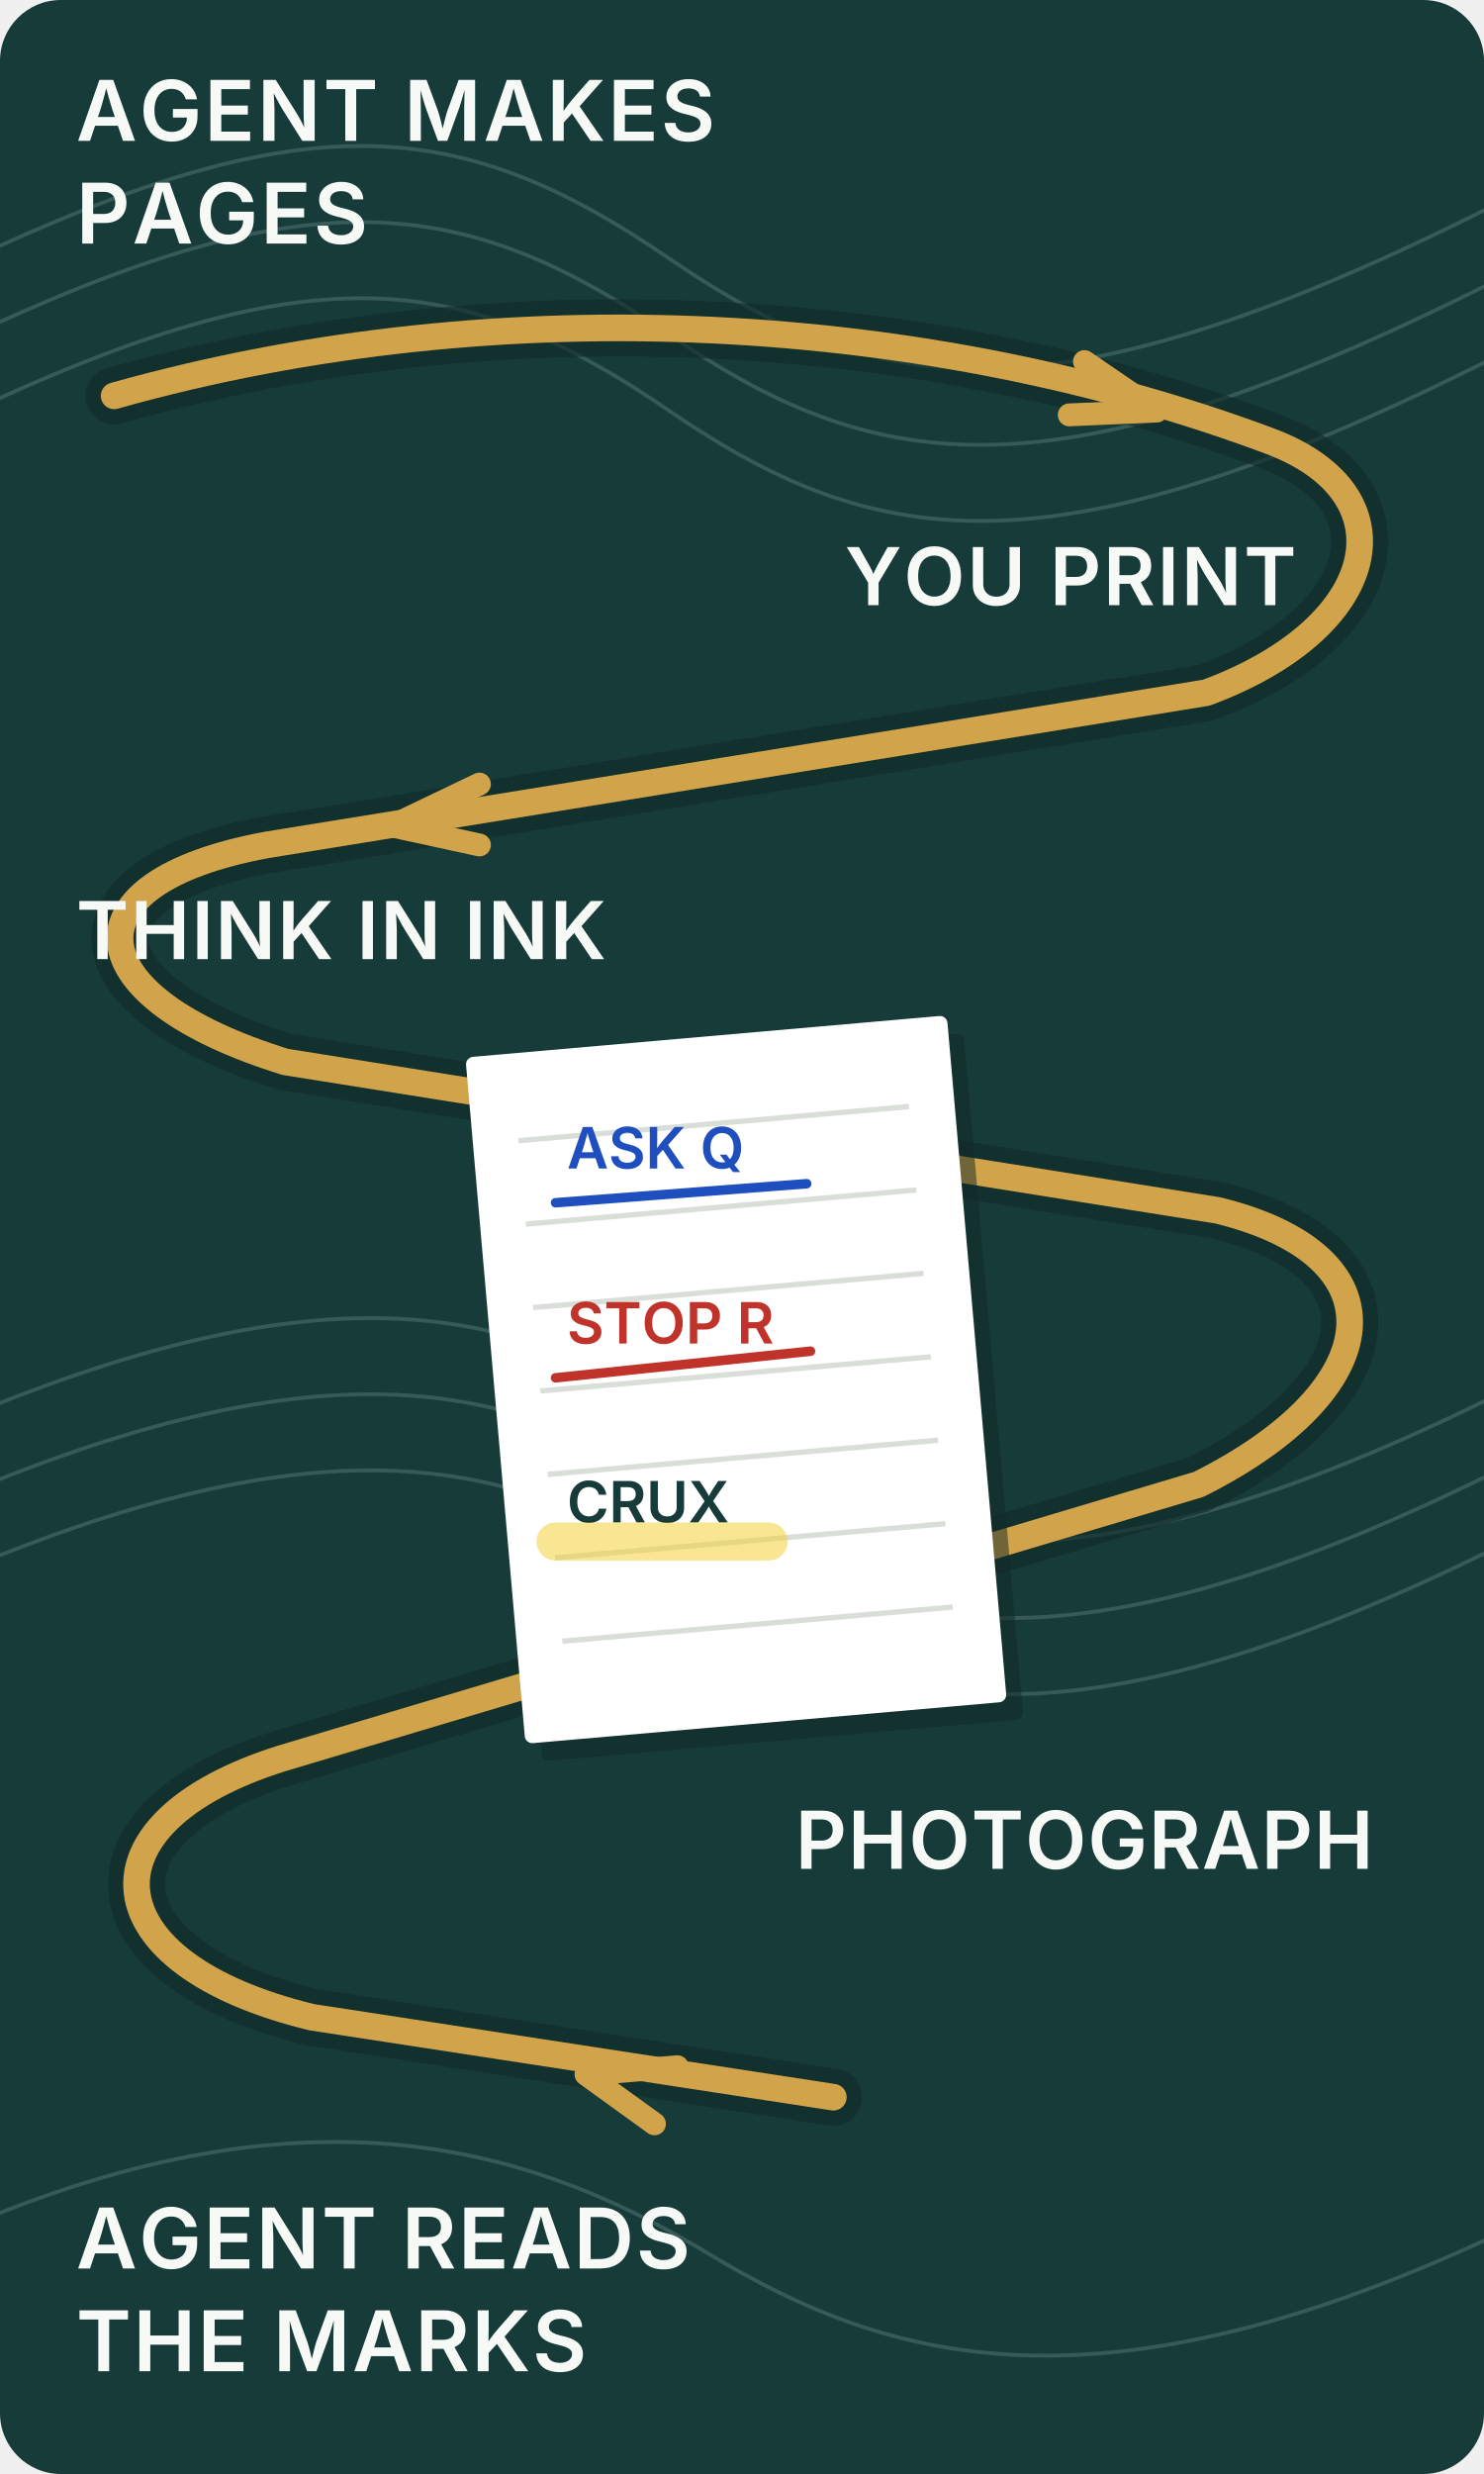
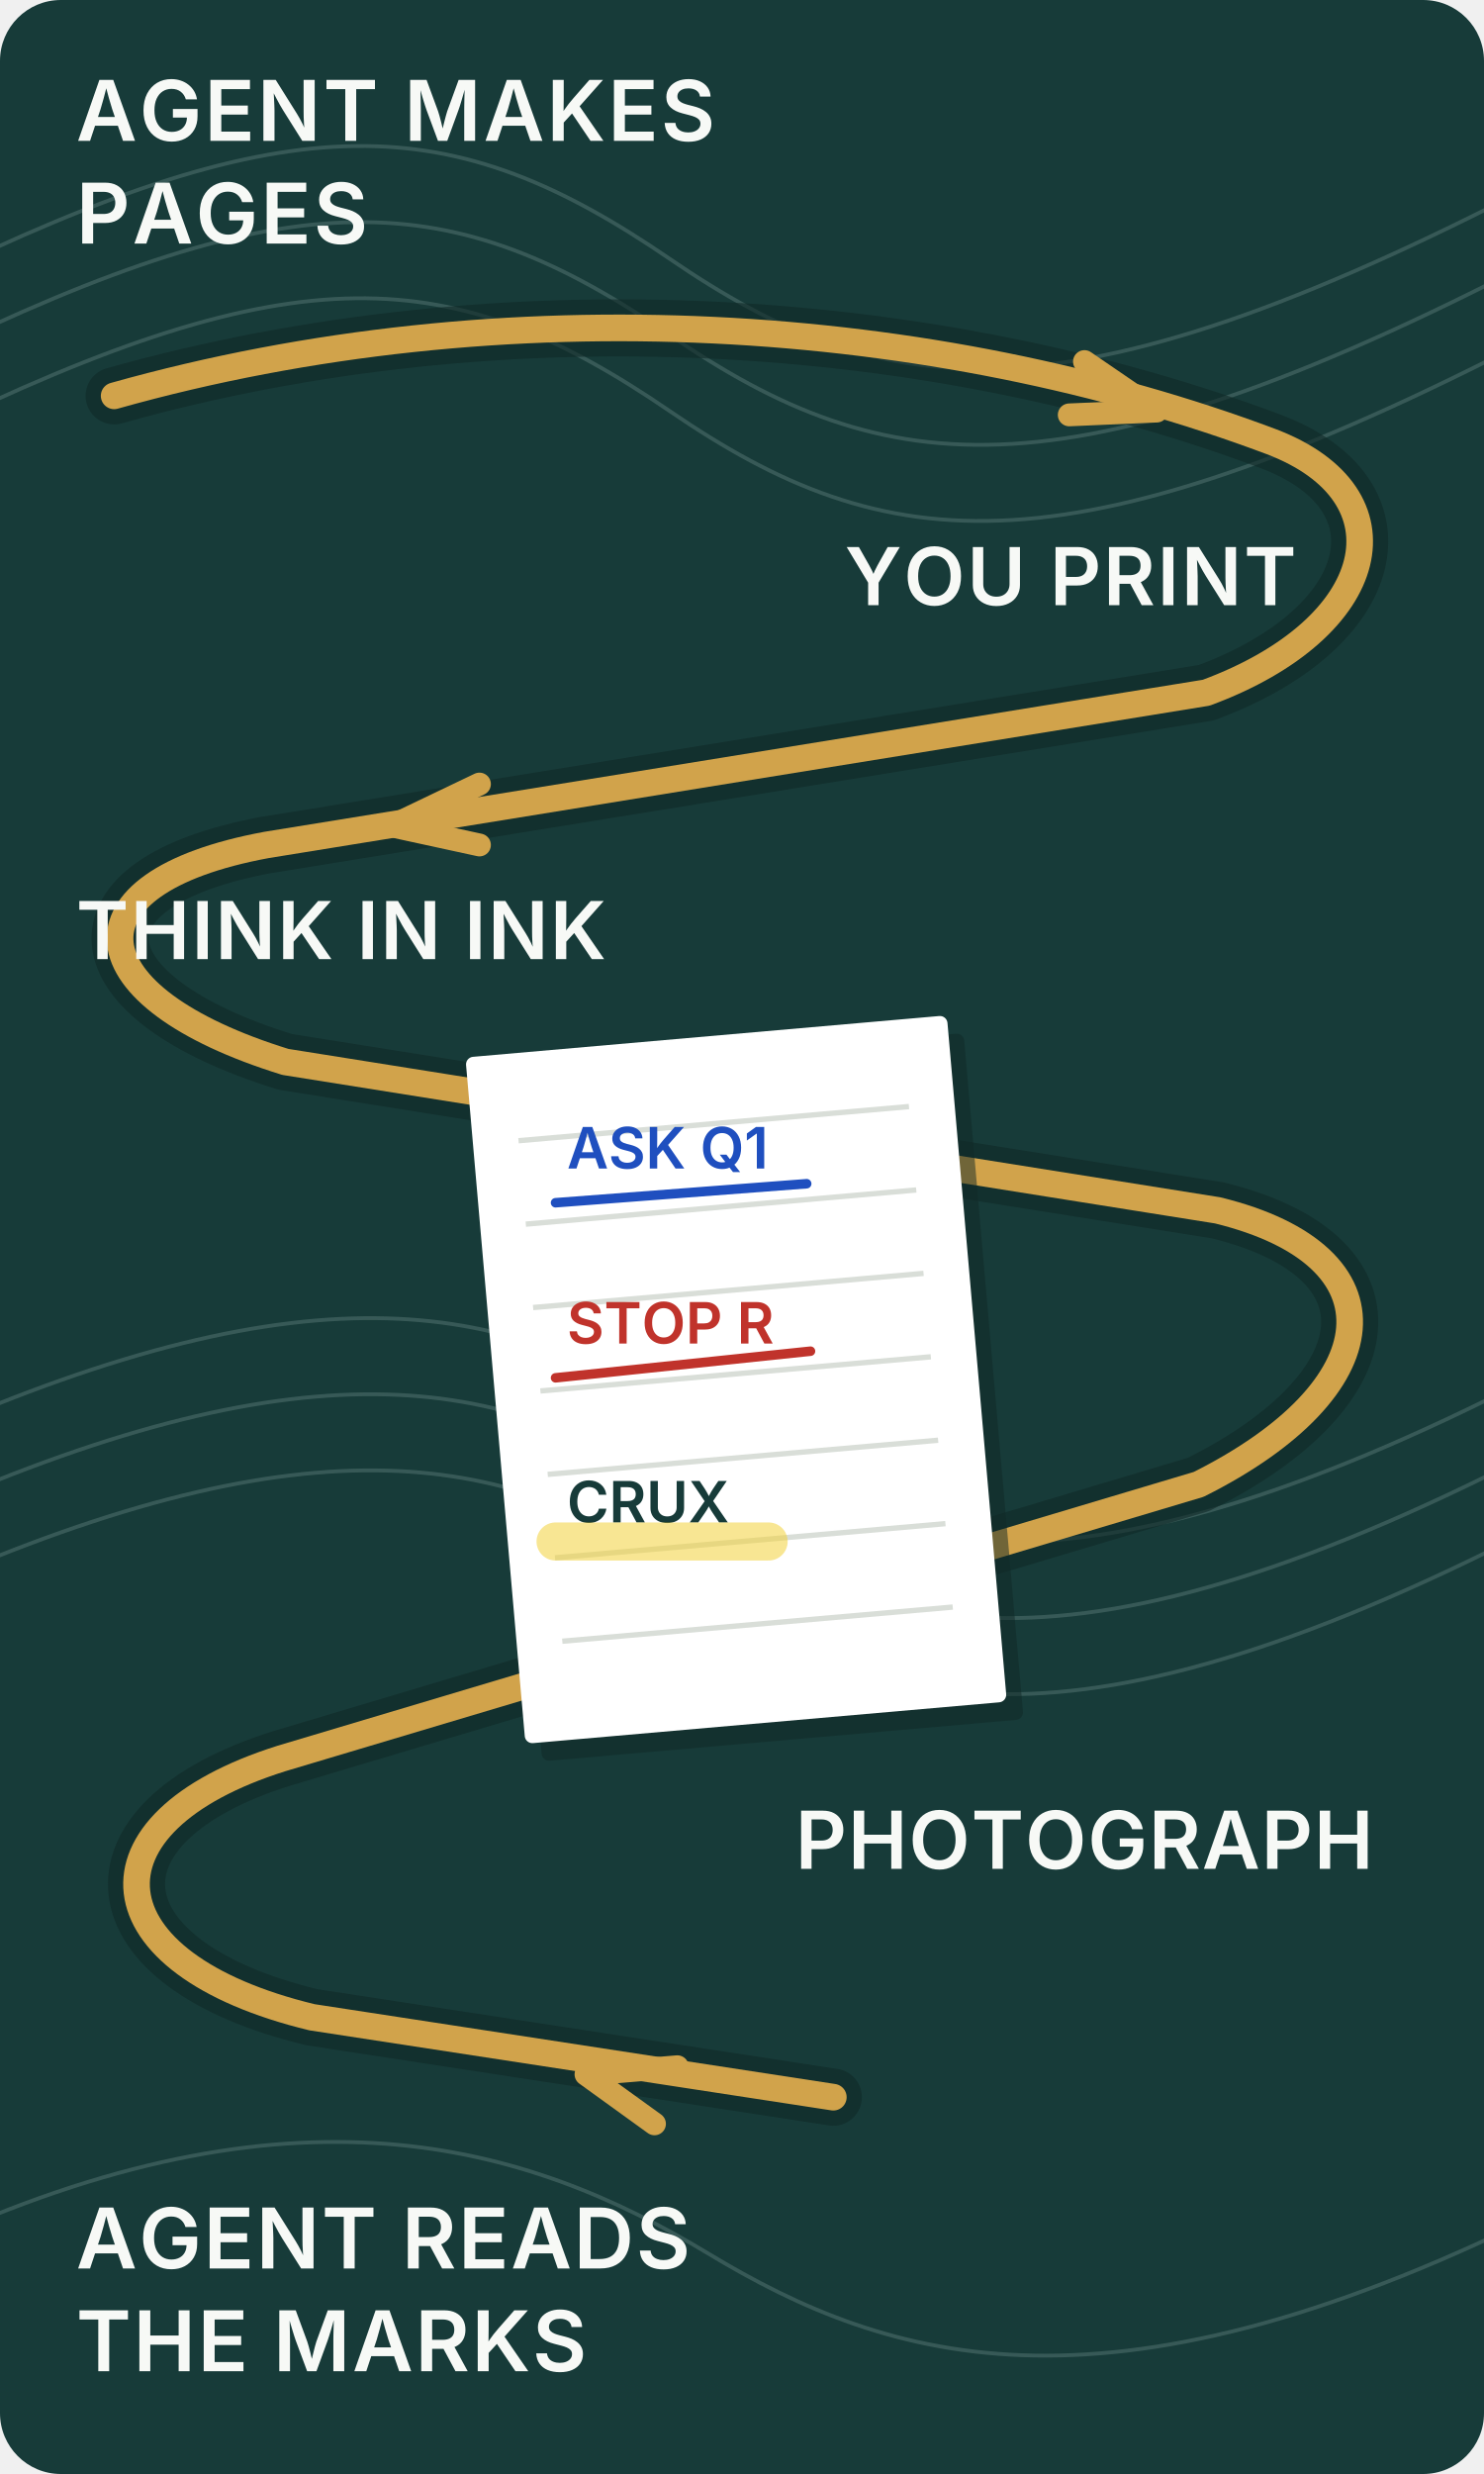
<svg xmlns="http://www.w3.org/2000/svg" viewBox="0 0 390 650" width="390" height="650" role="img" aria-labelledby="title">
  <rect width="390" height="650" rx="16" fill="#173b39" />
  <g fill="none" stroke="#b9d4cc" stroke-width="1" opacity=".2">
    <path d="M-20 74C78 26 119 29 176 68S281 113 410 45" />
    <path d="M-20 94C78 46 119 49 176 88S281 133 410 65" />
    <path d="M-20 114C78 66 119 69 176 108S281 153 410 85" />
    <path d="M-20 377C82 332 135 341 182 375S279 427 410 358" />
    <path d="M-20 397C82 352 135 361 182 395S279 447 410 378" />
    <path d="M-20 417C82 372 135 381 182 415S279 467 410 398" />
    <path d="M-20 590C77 545 138 563 186 592S292 639 410 579" />
  </g>
  <path d="M30 104C133 75 246 83 334 116C371 130 363 165 317 182L70 222C16 232 20 262 75 279L320 318C369 330 365 365 315 390L74 462C20 479 24 516 82 530L219 551" fill="none" stroke="#0f2826" stroke-width="15" stroke-linecap="round" stroke-linejoin="round" opacity=".6" />
  <path d="M30 104C133 75 246 83 334 116C371 130 363 165 317 182L70 222C16 232 20 262 75 279L320 318C369 330 365 365 315 390L74 462C20 479 24 516 82 530L219 551" fill="none" stroke="#d1a34b" stroke-width="7" stroke-linecap="round" stroke-linejoin="round" />
  <path d="m285 95 19 13-23 1 M126 206l-23 11 23 5 M178 543l-24 2 18 13" fill="none" stroke="#d1a34b" stroke-width="6" stroke-linecap="round" stroke-linejoin="round" />
  <g transform="translate(130 272) rotate(-5 63 91)">
    <rect x="4" y="5" width="127" height="181" rx="2" fill="#0f2826" opacity=".5" />
    <rect width="127" height="181" rx="2" fill="#fff" />
    <path d="M12 23h103M12 45h103M12 67h103M12 89h103M12 111h103M12 133h103M12 155h103" stroke="#d9ded8" stroke-width="1.4" />
  </g>
  <path d="M20.54 37 26.12 20.99H29.76L35.48 37H32.33L29.49 28.69Q29.07 27.4 28.62 25.77Q28.16 24.14 27.62 22.07H28.22Q27.68 24.16 27.25 25.8Q26.81 27.44 26.42 28.69L23.67 37ZM23.79 33.04V30.73H32.22V33.04Z M45.12 37.21Q42.91 37.21 41.25 36.22Q39.58 35.22 38.65 33.38Q37.71 31.54 37.71 29.02Q37.71 26.43 38.67 24.59Q39.64 22.75 41.29 21.76Q42.94 20.78 45.04 20.78Q46.36 20.78 47.5 21.17Q48.65 21.55 49.54 22.27Q50.44 22.98 51.02 23.96Q51.59 24.94 51.77 26.11H48.84Q48.65 25.46 48.31 24.96Q47.97 24.45 47.49 24.09Q47.02 23.72 46.41 23.53Q45.8 23.35 45.07 23.35Q43.78 23.35 42.77 24Q41.75 24.66 41.17 25.91Q40.59 27.17 40.59 29Q40.59 30.8 41.17 32.06Q41.75 33.33 42.77 33.99Q43.79 34.65 45.14 34.65Q46.36 34.65 47.26 34.17Q48.15 33.7 48.64 32.83Q49.13 31.96 49.13 30.78L49.79 30.89H45.44V28.63H51.91V30.55Q51.91 32.61 51.04 34.1Q50.16 35.6 48.63 36.41Q47.1 37.21 45.12 37.21Z M55.3 37V20.99H65.69V23.41H58.16V27.73H65.14V30.11H58.16V34.58H65.74V37Z M69.22 37V20.99H72.46L77.99 29.81Q78.34 30.36 78.72 31.05Q79.11 31.75 79.53 32.6Q79.95 33.46 80.36 34.5H80.03Q79.96 33.59 79.9 32.64Q79.84 31.69 79.81 30.84Q79.79 29.99 79.79 29.39V20.99H82.7V37H79.44L74.45 29.06Q73.97 28.3 73.56 27.56Q73.14 26.82 72.65 25.88Q72.17 24.95 71.48 23.63H71.89Q71.96 24.8 72.01 25.84Q72.06 26.89 72.1 27.72Q72.14 28.55 72.14 29.05V37Z M85.8 23.41V20.99H98.54V23.41H93.61V37H90.74V23.41Z M107.79 37V20.99H112.1L115.14 29.25Q115.31 29.72 115.5 30.44Q115.7 31.17 115.91 32Q116.12 32.84 116.31 33.64Q116.5 34.44 116.63 35.06H116.05Q116.18 34.45 116.36 33.66Q116.55 32.88 116.76 32.03Q116.97 31.19 117.17 30.46Q117.37 29.73 117.52 29.25L120.53 20.99H124.86V37H122V28.92Q122 28.41 122.01 27.68Q122.02 26.95 122.04 26.11Q122.06 25.27 122.08 24.42Q122.11 23.56 122.11 22.79H122.31Q122.1 23.64 121.84 24.52Q121.59 25.41 121.34 26.24Q121.1 27.07 120.88 27.77Q120.66 28.47 120.49 28.92L117.54 37H115.1L112.1 28.92Q111.94 28.47 111.72 27.79Q111.5 27.11 111.25 26.28Q111 25.45 110.75 24.56Q110.49 23.66 110.25 22.79H110.48Q110.49 23.51 110.52 24.35Q110.54 25.19 110.55 26.04Q110.57 26.89 110.58 27.64Q110.6 28.38 110.6 28.92V37Z M127.6 37 133.19 20.99H136.83L142.55 37H139.4L136.55 28.69Q136.13 27.4 135.68 25.77Q135.23 24.14 134.68 22.07H135.28Q134.75 24.16 134.31 25.8Q133.88 27.44 133.49 28.69L130.74 37ZM130.86 33.04V30.73H139.29V33.04Z M147.36 33.06V30.34Q147.87 29.5 148.37 28.77Q148.87 28.03 149.44 27.31Q150 26.59 150.7 25.79L154.9 20.99H158.47L151.68 28.65L151.46 28.58ZM145.28 37V20.99H148.15V25.74L148.1 29.6L148.15 31.01V37ZM155.19 37 150.1 29.47 151.9 27.31 158.57 37Z M161.35 37V20.99H171.75V23.41H164.22V27.73H171.19V30.11H164.22V34.58H171.79V37Z M180.89 37.25Q179.03 37.25 177.66 36.67Q176.29 36.09 175.52 34.98Q174.75 33.87 174.68 32.29H177.51Q177.58 33.13 178.03 33.69Q178.49 34.25 179.23 34.52Q179.97 34.8 180.87 34.8Q181.82 34.8 182.54 34.51Q183.27 34.22 183.67 33.7Q184.08 33.18 184.08 32.49Q184.08 31.87 183.72 31.46Q183.36 31.05 182.71 30.76Q182.06 30.48 181.19 30.26L179.38 29.79Q177.37 29.28 176.25 28.23Q175.12 27.19 175.12 25.5Q175.12 24.08 175.89 23.01Q176.65 21.95 177.97 21.36Q179.29 20.78 180.97 20.78Q182.67 20.78 183.96 21.37Q185.25 21.96 185.98 23Q186.7 24.04 186.74 25.38H183.95Q183.85 24.35 183.03 23.78Q182.22 23.22 180.92 23.22Q180.02 23.22 179.37 23.49Q178.72 23.77 178.37 24.24Q178.02 24.71 178.02 25.32Q178.02 25.99 178.44 26.42Q178.85 26.85 179.48 27.11Q180.11 27.36 180.75 27.53L182.25 27.91Q183.14 28.13 183.97 28.48Q184.81 28.84 185.48 29.38Q186.16 29.92 186.55 30.69Q186.95 31.47 186.95 32.51Q186.95 33.92 186.23 34.99Q185.51 36.05 184.16 36.65Q182.8 37.25 180.89 37.25Z" fill="#f7f9f6" />
  <path d="M21.61 64V47.99H27.59Q29.43 47.99 30.69 48.68Q31.95 49.37 32.59 50.57Q33.23 51.76 33.23 53.29Q33.23 54.83 32.58 56.02Q31.93 57.21 30.67 57.9Q29.4 58.59 27.55 58.59H23.59V56.22H27.18Q28.26 56.22 28.95 55.85Q29.65 55.47 29.97 54.8Q30.3 54.14 30.3 53.29Q30.3 52.44 29.97 51.79Q29.65 51.13 28.95 50.77Q28.25 50.4 27.15 50.4H24.48V64Z M35.33 64 40.91 47.99H44.56L50.27 64H47.12L44.28 55.69Q43.86 54.4 43.41 52.77Q42.95 51.14 42.41 49.07H43.01Q42.47 51.16 42.04 52.8Q41.6 54.44 41.21 55.69L38.46 64ZM38.58 60.04V57.73H47.02V60.04Z M59.91 64.21Q57.7 64.21 56.04 63.22Q54.37 62.22 53.44 60.38Q52.5 58.54 52.5 56.02Q52.5 53.43 53.46 51.59Q54.43 49.75 56.08 48.76Q57.73 47.78 59.83 47.78Q61.15 47.78 62.29 48.17Q63.44 48.55 64.34 49.27Q65.23 49.98 65.81 50.96Q66.38 51.94 66.56 53.11H63.63Q63.44 52.46 63.1 51.96Q62.76 51.45 62.28 51.09Q61.81 50.72 61.2 50.53Q60.59 50.35 59.86 50.35Q58.57 50.35 57.56 51Q56.54 51.66 55.96 52.91Q55.38 54.17 55.38 56Q55.38 57.8 55.96 59.06Q56.54 60.33 57.56 60.99Q58.58 61.65 59.93 61.65Q61.15 61.65 62.05 61.17Q62.94 60.7 63.43 59.83Q63.92 58.96 63.92 57.78L64.58 57.89H60.23V55.63H66.7V57.55Q66.7 59.61 65.83 61.1Q64.95 62.6 63.42 63.41Q61.89 64.21 59.91 64.21Z M70.09 64V47.99H80.48V50.41H72.95V54.73H79.93V57.11H72.95V61.58H80.53V64Z M89.62 64.25Q87.77 64.25 86.4 63.67Q85.03 63.09 84.25 61.98Q83.48 60.87 83.42 59.29H86.24Q86.32 60.13 86.77 60.69Q87.22 61.25 87.96 61.52Q88.7 61.8 89.6 61.8Q90.55 61.8 91.27 61.51Q92 61.22 92.41 60.7Q92.82 60.18 92.82 59.49Q92.82 58.87 92.46 58.46Q92.1 58.05 91.45 57.76Q90.8 57.48 89.93 57.26L88.11 56.79Q86.1 56.28 84.98 55.23Q83.86 54.19 83.86 52.5Q83.86 51.08 84.62 50.01Q85.38 48.95 86.7 48.36Q88.02 47.78 89.7 47.78Q91.41 47.78 92.7 48.37Q93.99 48.96 94.71 50Q95.44 51.04 95.47 52.38H92.69Q92.58 51.35 91.77 50.78Q90.96 50.22 89.66 50.22Q88.75 50.22 88.1 50.49Q87.45 50.77 87.11 51.24Q86.76 51.71 86.76 52.32Q86.76 52.99 87.17 53.42Q87.58 53.85 88.21 54.11Q88.84 54.36 89.48 54.53L90.98 54.91Q91.87 55.13 92.71 55.48Q93.55 55.84 94.22 56.38Q94.89 56.92 95.29 57.69Q95.68 58.47 95.68 59.51Q95.68 60.92 94.96 61.99Q94.24 63.05 92.89 63.65Q91.54 64.25 89.62 64.25Z" fill="#f7f9f6" />
  <path d="M228.15 159V153.08L222.51 143.72H225.71L228.44 148.54Q228.87 149.3 229.21 150.02Q229.55 150.74 229.91 151.77H229.19Q229.54 150.73 229.87 150Q230.2 149.27 230.61 148.54L233.29 143.72H236.47L230.89 153.08V159Z M245.56 159.21Q243.55 159.21 241.96 158.27Q240.37 157.34 239.45 155.59Q238.54 153.83 238.54 151.37Q238.54 148.9 239.45 147.14Q240.37 145.38 241.96 144.45Q243.55 143.52 245.56 143.52Q247.56 143.52 249.14 144.45Q250.73 145.38 251.65 147.14Q252.56 148.9 252.56 151.37Q252.56 153.83 251.65 155.59Q250.73 157.35 249.14 158.28Q247.56 159.21 245.56 159.21ZM245.56 156.75Q246.8 156.75 247.76 156.13Q248.72 155.51 249.26 154.31Q249.81 153.1 249.81 151.37Q249.81 149.62 249.26 148.41Q248.72 147.21 247.76 146.59Q246.8 145.97 245.56 145.97Q244.31 145.97 243.35 146.59Q242.38 147.22 241.83 148.42Q241.29 149.63 241.29 151.37Q241.29 153.1 241.83 154.3Q242.38 155.5 243.35 156.13Q244.31 156.75 245.56 156.75Z M261.85 159.23Q259.99 159.23 258.59 158.52Q257.2 157.82 256.43 156.57Q255.66 155.33 255.66 153.7V143.72H258.4V153.47Q258.4 154.43 258.82 155.18Q259.25 155.92 260.02 156.35Q260.8 156.77 261.85 156.77Q262.91 156.77 263.68 156.35Q264.46 155.92 264.88 155.18Q265.31 154.43 265.31 153.47V143.72H268.05V153.7Q268.05 155.33 267.27 156.57Q266.5 157.82 265.11 158.52Q263.72 159.23 261.85 159.23Z M277.4 159V143.72H283.11Q284.87 143.72 286.07 144.38Q287.27 145.03 287.88 146.18Q288.5 147.32 288.5 148.78Q288.5 150.24 287.88 151.38Q287.26 152.52 286.05 153.18Q284.84 153.83 283.07 153.83H279.29V151.58H282.71Q283.75 151.58 284.41 151.22Q285.07 150.86 285.39 150.22Q285.7 149.59 285.7 148.78Q285.7 147.97 285.39 147.34Q285.07 146.72 284.41 146.37Q283.74 146.02 282.69 146.02H280.14V159Z M291.45 159V143.72H297.16Q298.91 143.72 300.11 144.34Q301.31 144.95 301.93 146.05Q302.54 147.16 302.54 148.61Q302.54 150.07 301.92 151.15Q301.3 152.22 300.09 152.81Q298.88 153.39 297.12 153.39H293.04V151.12H296.76Q297.79 151.12 298.45 150.83Q299.11 150.54 299.43 149.98Q299.74 149.41 299.74 148.61Q299.74 147.79 299.43 147.21Q299.11 146.63 298.45 146.33Q297.78 146.02 296.74 146.02H294.19V159ZM300.04 159 296.33 152.07H299.32L303.11 159Z M308.38 143.72V159H305.65V143.72Z M311.96 159V143.72H315.06L320.34 152.14Q320.67 152.66 321.04 153.32Q321.4 153.99 321.8 154.8Q322.2 155.62 322.59 156.61H322.29Q322.21 155.75 322.16 154.84Q322.1 153.93 322.08 153.12Q322.05 152.3 322.05 151.74V143.72H324.83V159H321.72L316.95 151.42Q316.5 150.69 316.1 149.99Q315.7 149.28 315.24 148.39Q314.78 147.5 314.12 146.23H314.51Q314.58 147.35 314.63 148.35Q314.68 149.35 314.71 150.14Q314.75 150.93 314.75 151.41V159Z M327.72 146.03V143.72H339.88V146.03H335.17V159H332.44V146.03Z" fill="#f7f9f6" />
  <path d="M20.85 239.03V236.72H33.01V239.03H28.31V252H25.57V239.03Z M35.8 252V236.72H38.54V243.04H45.65V236.72H48.38V252H45.65V245.35H38.54V252Z M54.6 236.72V252H51.86V236.72Z M58.07 252V236.72H61.17L66.45 245.14Q66.78 245.66 67.15 246.32Q67.52 246.99 67.92 247.8Q68.32 248.62 68.71 249.61H68.4Q68.33 248.75 68.27 247.84Q68.21 246.93 68.19 246.12Q68.16 245.3 68.16 244.74V236.72H70.94V252H67.83L63.07 244.42Q62.62 243.69 62.22 242.99Q61.82 242.28 61.35 241.39Q60.89 240.5 60.24 239.23H60.63Q60.69 240.35 60.74 241.35Q60.79 242.35 60.83 243.14Q60.86 243.93 60.86 244.41V252Z M76.4 248.24V245.64Q76.89 244.84 77.37 244.14Q77.84 243.44 78.38 242.75Q78.92 242.06 79.59 241.29L83.6 236.72H87L80.52 244.03L80.31 243.96ZM74.42 252V236.72H77.16V241.25L77.1 244.94L77.16 246.28V252ZM83.87 252 79.01 244.81 80.73 242.75 87.1 252Z M98.01 236.72V252H95.27V236.72Z M101.49 252V236.72H104.59L109.87 245.14Q110.19 245.66 110.56 246.32Q110.93 246.99 111.33 247.8Q111.73 248.62 112.12 249.61H111.81Q111.74 248.75 111.69 247.84Q111.63 246.93 111.6 246.12Q111.58 245.3 111.58 244.74V236.72H114.36V252H111.25L106.48 244.42Q106.03 243.69 105.63 242.99Q105.23 242.28 104.77 241.39Q104.31 240.5 103.65 239.23H104.04Q104.1 240.35 104.15 241.35Q104.21 242.35 104.24 243.14Q104.28 243.93 104.28 244.41V252Z M126.26 236.72V252H123.52V236.72Z M129.74 252V236.72H132.83L138.12 245.14Q138.44 245.66 138.81 246.32Q139.18 246.99 139.58 247.8Q139.98 248.62 140.37 249.61H140.06Q139.99 248.75 139.94 247.84Q139.88 246.93 139.85 246.12Q139.83 245.3 139.83 244.74V236.72H142.61V252H139.5L134.73 244.42Q134.28 243.69 133.88 242.99Q133.48 242.28 133.02 241.39Q132.56 240.5 131.9 239.23H132.29Q132.35 240.35 132.4 241.35Q132.46 242.35 132.49 243.14Q132.53 243.93 132.53 244.41V252Z M148.06 248.24V245.64Q148.55 244.84 149.03 244.14Q149.51 243.44 150.05 242.75Q150.58 242.06 151.25 241.29L155.26 236.72H158.66L152.18 244.03L151.98 243.96ZM146.08 252V236.72H148.82V241.25L148.77 244.94L148.82 246.28V252ZM155.54 252 150.68 244.81 152.4 242.75 158.77 252Z" fill="#f7f9f6" />
  <path d="M210.54 491V475.72H216.25Q218 475.72 219.2 476.38Q220.4 477.03 221.02 478.18Q221.63 479.32 221.63 480.78Q221.63 482.24 221.01 483.38Q220.39 484.52 219.18 485.18Q217.97 485.83 216.21 485.83H212.42V483.58H215.85Q216.89 483.58 217.55 483.22Q218.21 482.86 218.52 482.22Q218.83 481.59 218.83 480.78Q218.83 479.97 218.52 479.34Q218.21 478.72 217.54 478.37Q216.88 478.02 215.83 478.02H213.28V491Z M224.38 491V475.72H227.12V482.04H234.23V475.72H236.97V491H234.23V484.35H227.12V491Z M246.88 491.21Q244.87 491.21 243.28 490.27Q241.69 489.34 240.78 487.59Q239.86 485.83 239.86 483.37Q239.86 480.9 240.78 479.14Q241.69 477.38 243.28 476.45Q244.87 475.52 246.88 475.52Q248.88 475.52 250.47 476.45Q252.05 477.38 252.97 479.14Q253.89 480.9 253.89 483.37Q253.89 485.83 252.97 487.59Q252.05 489.35 250.47 490.28Q248.88 491.21 246.88 491.21ZM246.88 488.75Q248.12 488.75 249.08 488.13Q250.04 487.51 250.58 486.31Q251.13 485.1 251.13 483.37Q251.13 481.62 250.58 480.41Q250.04 479.21 249.08 478.59Q248.12 477.97 246.88 477.97Q245.63 477.97 244.67 478.59Q243.7 479.22 243.16 480.42Q242.61 481.63 242.61 483.37Q242.61 485.1 243.16 486.3Q243.7 487.5 244.67 488.13Q245.63 488.75 246.88 488.75Z M256.09 478.03V475.72H268.25V478.03H263.55V491H260.81V478.03Z M277.49 491.21Q275.48 491.21 273.89 490.27Q272.3 489.34 271.38 487.59Q270.46 485.83 270.46 483.37Q270.46 480.9 271.38 479.14Q272.3 477.38 273.89 476.45Q275.48 475.52 277.49 475.52Q279.49 475.52 281.07 476.45Q282.65 477.38 283.57 479.14Q284.49 480.9 284.49 483.37Q284.49 485.83 283.57 487.59Q282.65 489.35 281.07 490.28Q279.49 491.21 277.49 491.21ZM277.49 488.75Q278.73 488.75 279.69 488.13Q280.64 487.51 281.19 486.31Q281.73 485.1 281.73 483.37Q281.73 481.62 281.19 480.41Q280.64 479.21 279.69 478.59Q278.73 477.97 277.49 477.97Q276.24 477.97 275.27 478.59Q274.31 479.22 273.76 480.42Q273.21 481.63 273.21 483.37Q273.21 485.1 273.76 486.3Q274.31 487.5 275.27 488.13Q276.24 488.75 277.49 488.75Z M293.98 491.21Q291.86 491.21 290.28 490.25Q288.69 489.3 287.79 487.54Q286.9 485.79 286.9 483.38Q286.9 480.91 287.82 479.15Q288.74 477.39 290.32 476.45Q291.9 475.52 293.9 475.52Q295.16 475.52 296.25 475.89Q297.34 476.25 298.2 476.94Q299.05 477.62 299.6 478.55Q300.15 479.48 300.32 480.6H297.52Q297.34 479.99 297.02 479.51Q296.69 479.02 296.24 478.67Q295.78 478.33 295.2 478.15Q294.62 477.97 293.93 477.97Q292.7 477.97 291.73 478.59Q290.76 479.22 290.2 480.42Q289.65 481.62 289.65 483.36Q289.65 485.08 290.2 486.29Q290.76 487.49 291.73 488.12Q292.71 488.75 293.99 488.75Q295.16 488.75 296.01 488.3Q296.87 487.85 297.34 487.02Q297.8 486.19 297.8 485.06L298.43 485.17H294.27V483.01H300.46V484.85Q300.46 486.81 299.62 488.24Q298.79 489.67 297.32 490.44Q295.86 491.21 293.98 491.21Z M303.41 491V475.72H309.12Q310.88 475.72 312.08 476.34Q313.28 476.95 313.89 478.05Q314.51 479.16 314.51 480.61Q314.51 482.07 313.89 483.15Q313.27 484.22 312.06 484.81Q310.85 485.39 309.08 485.39H305V483.12H308.72Q309.76 483.12 310.42 482.83Q311.07 482.54 311.39 481.98Q311.71 481.41 311.71 480.61Q311.71 479.79 311.39 479.21Q311.07 478.63 310.41 478.33Q309.75 478.02 308.7 478.02H306.15V491ZM312.01 491 308.29 484.07H311.29L315.07 491Z M316.39 491 321.72 475.72H325.2L330.65 491H327.65L324.93 483.06Q324.53 481.83 324.1 480.28Q323.67 478.73 323.14 476.75H323.72Q323.21 478.75 322.79 480.31Q322.38 481.87 322.01 483.06L319.38 491ZM319.49 487.22V485.01H327.54V487.22Z M332.99 491V475.72H338.7Q340.46 475.72 341.66 476.38Q342.86 477.03 343.47 478.18Q344.09 479.32 344.09 480.78Q344.09 482.24 343.47 483.38Q342.84 484.52 341.63 485.18Q340.42 485.83 338.66 485.83H334.88V483.58H338.3Q339.34 483.58 340 483.22Q340.66 482.86 340.97 482.22Q341.29 481.59 341.29 480.78Q341.29 479.97 340.97 479.34Q340.66 478.72 339.99 478.37Q339.33 478.02 338.28 478.02H335.73V491Z M346.84 491V475.72H349.57V482.04H356.68V475.72H359.42V491H356.68V484.35H349.57V491Z" fill="#f7f9f6" />
  <path d="M20.54 596 26.12 579.99H29.76L35.48 596H32.33L29.49 587.69Q29.07 586.4 28.62 584.77Q28.16 583.14 27.62 581.07H28.22Q27.68 583.16 27.25 584.8Q26.81 586.44 26.42 587.69L23.67 596ZM23.79 592.04V589.73H32.22V592.04Z M45.02 596.21Q42.81 596.21 41.15 595.22Q39.48 594.22 38.55 592.38Q37.61 590.54 37.61 588.02Q37.61 585.43 38.57 583.59Q39.54 581.75 41.19 580.76Q42.84 579.78 44.94 579.78Q46.26 579.78 47.4 580.17Q48.55 580.55 49.44 581.27Q50.34 581.98 50.92 582.96Q51.49 583.94 51.67 585.11H48.74Q48.55 584.46 48.21 583.96Q47.87 583.45 47.39 583.09Q46.92 582.72 46.31 582.53Q45.7 582.35 44.97 582.35Q43.68 582.35 42.67 583Q41.65 583.66 41.07 584.91Q40.49 586.17 40.49 588Q40.49 589.8 41.07 591.06Q41.65 592.33 42.67 592.99Q43.69 593.65 45.04 593.65Q46.26 593.65 47.16 593.17Q48.05 592.7 48.54 591.83Q49.03 590.96 49.03 589.78L49.69 589.89H45.34V587.63H51.81V589.55Q51.81 591.61 50.94 593.1Q50.06 594.6 48.53 595.41Q47 596.21 45.02 596.21Z M55.1 596V579.99H65.49V582.41H57.96V586.73H64.94V589.11H57.96V593.58H65.54V596Z M68.92 596V579.99H72.16L77.69 588.81Q78.04 589.36 78.42 590.05Q78.81 590.75 79.23 591.6Q79.65 592.46 80.06 593.5H79.73Q79.66 592.59 79.6 591.64Q79.54 590.69 79.51 589.84Q79.49 588.99 79.49 588.39V579.99H82.4V596H79.14L74.15 588.06Q73.67 587.3 73.26 586.56Q72.84 585.82 72.35 584.88Q71.87 583.95 71.18 582.63H71.59Q71.66 583.8 71.71 584.84Q71.76 585.89 71.8 586.72Q71.84 587.55 71.84 588.05V596Z M85.4 582.41V579.99H98.14V582.41H93.21V596H90.34V582.41Z M107.19 596V579.99H113.17Q115.01 579.99 116.26 580.64Q117.52 581.28 118.17 582.44Q118.81 583.59 118.81 585.12Q118.81 586.64 118.16 587.77Q117.51 588.9 116.24 589.51Q114.97 590.12 113.13 590.12H108.85V587.75H112.75Q113.84 587.75 114.52 587.44Q115.21 587.14 115.54 586.55Q115.88 585.96 115.88 585.12Q115.88 584.26 115.54 583.65Q115.21 583.04 114.52 582.72Q113.83 582.4 112.73 582.4H110.05V596ZM116.19 596 112.3 588.74H115.44L119.4 596Z M122.04 596V579.99H132.44V582.41H124.91V586.73H131.88V589.11H124.91V593.58H132.48V596Z M134.78 596 140.37 579.99H144.01L149.73 596H146.58L143.73 587.69Q143.31 586.4 142.86 584.77Q142.41 583.14 141.86 581.07H142.46Q141.93 583.16 141.49 584.8Q141.06 586.44 140.67 587.69L137.92 596ZM138.04 592.04V589.73H146.47V592.04Z M157.78 596H153.73V593.52H157.64Q159.31 593.52 160.44 592.9Q161.56 592.28 162.13 591.05Q162.7 589.82 162.7 587.98Q162.7 586.15 162.13 584.92Q161.56 583.7 160.46 583.09Q159.36 582.48 157.71 582.48H153.64V579.99H157.89Q160.27 579.99 161.98 580.95Q163.69 581.91 164.6 583.7Q165.52 585.49 165.52 587.98Q165.52 590.48 164.6 592.28Q163.69 594.08 161.95 595.04Q160.22 596 157.78 596ZM155.23 579.99V596H152.36V579.99Z M174.37 596.25Q172.51 596.25 171.14 595.67Q169.77 595.09 169 593.98Q168.23 592.87 168.16 591.29H170.99Q171.06 592.13 171.51 592.69Q171.96 593.25 172.71 593.52Q173.45 593.8 174.35 593.8Q175.29 593.8 176.02 593.51Q176.74 593.22 177.15 592.7Q177.56 592.18 177.56 591.49Q177.56 590.87 177.2 590.46Q176.84 590.05 176.19 589.76Q175.54 589.48 174.67 589.26L172.86 588.79Q170.85 588.28 169.72 587.23Q168.6 586.19 168.6 584.5Q168.6 583.08 169.36 582.01Q170.13 580.95 171.45 580.36Q172.77 579.78 174.45 579.78Q176.15 579.78 177.44 580.37Q178.73 580.96 179.46 582Q180.18 583.04 180.21 584.38H177.43Q177.32 583.35 176.51 582.78Q175.7 582.22 174.4 582.22Q173.5 582.22 172.85 582.49Q172.2 582.77 171.85 583.24Q171.5 583.71 171.5 584.32Q171.5 584.99 171.92 585.42Q172.33 585.85 172.96 586.11Q173.59 586.36 174.23 586.53L175.72 586.91Q176.62 587.13 177.45 587.48Q178.29 587.84 178.96 588.38Q179.63 588.92 180.03 589.69Q180.43 590.47 180.43 591.51Q180.43 592.92 179.71 593.99Q178.99 595.05 177.64 595.65Q176.28 596.25 174.37 596.25Z" fill="#f7f9f6" />
  <path d="M20.89 609.41V606.99H33.63V609.41H28.7V623H25.83V609.41Z M36.63 623V606.99H39.5V613.61H46.95V606.99H49.82V623H46.95V616.03H39.5V623Z M53.54 623V606.99H63.94V609.41H56.41V613.73H63.38V616.11H56.41V620.58H63.98V623Z M73.4 623V606.99H77.72L80.76 615.25Q80.92 615.72 81.12 616.44Q81.32 617.17 81.53 618Q81.74 618.84 81.93 619.64Q82.11 620.44 82.24 621.06H81.66Q81.79 620.45 81.98 619.66Q82.17 618.88 82.38 618.03Q82.59 617.19 82.78 616.46Q82.98 615.73 83.13 615.25L86.14 606.99H90.47V623H87.61V614.92Q87.61 614.41 87.62 613.68Q87.63 612.95 87.66 612.11Q87.68 611.27 87.7 610.42Q87.72 609.56 87.72 608.79H87.92Q87.71 609.64 87.46 610.52Q87.21 611.41 86.96 612.24Q86.71 613.07 86.49 613.77Q86.27 614.47 86.11 614.92L83.16 623H80.72L77.72 614.92Q77.56 614.47 77.34 613.79Q77.12 613.11 76.87 612.28Q76.61 611.45 76.36 610.56Q76.11 609.66 75.86 608.79H76.1Q76.11 609.51 76.13 610.35Q76.15 611.19 76.17 612.04Q76.18 612.89 76.2 613.64Q76.22 614.38 76.22 614.92V623Z M93.12 623 98.71 606.99H102.35L108.06 623H104.91L102.07 614.69Q101.65 613.4 101.2 611.77Q100.75 610.14 100.2 608.07H100.8Q100.26 610.16 99.83 611.8Q99.39 613.44 99.01 614.69L96.26 623ZM96.37 619.04V616.73H104.81V619.04Z M110.7 623V606.99H116.68Q118.52 606.99 119.78 607.64Q121.03 608.28 121.68 609.44Q122.32 610.59 122.32 612.12Q122.32 613.64 121.67 614.77Q121.02 615.9 119.75 616.51Q118.49 617.12 116.64 617.12H112.36V614.75H116.26Q117.35 614.75 118.04 614.44Q118.72 614.14 119.06 613.55Q119.39 612.96 119.39 612.12Q119.39 611.26 119.06 610.65Q118.72 610.04 118.03 609.72Q117.34 609.4 116.24 609.4H113.57V623ZM119.7 623 115.81 615.74H118.95L122.91 623Z M127.62 619.06V616.34Q128.14 615.5 128.64 614.77Q129.14 614.03 129.7 613.31Q130.27 612.59 130.96 611.79L135.17 606.99H138.73L131.94 614.65L131.73 614.58ZM125.55 623V606.99H128.42V611.74L128.37 615.6L128.42 617.01V623ZM135.46 623 130.36 615.47 132.17 613.31 138.84 623Z M147.14 623.25Q145.28 623.25 143.91 622.67Q142.54 622.09 141.77 620.98Q140.99 619.87 140.93 618.29H143.75Q143.83 619.13 144.28 619.69Q144.73 620.25 145.47 620.52Q146.21 620.8 147.12 620.8Q148.06 620.8 148.79 620.51Q149.51 620.22 149.92 619.7Q150.33 619.18 150.33 618.49Q150.33 617.87 149.97 617.46Q149.61 617.05 148.96 616.76Q148.31 616.48 147.44 616.26L145.62 615.79Q143.61 615.28 142.49 614.23Q141.37 613.19 141.37 611.5Q141.37 610.08 142.13 609.01Q142.89 607.95 144.22 607.36Q145.54 606.78 147.21 606.78Q148.92 606.78 150.21 607.37Q151.5 607.96 152.22 609Q152.95 610.04 152.98 611.38H150.2Q150.09 610.35 149.28 609.78Q148.47 609.22 147.17 609.22Q146.27 609.22 145.62 609.49Q144.97 609.77 144.62 610.24Q144.27 610.71 144.27 611.32Q144.27 611.99 144.68 612.42Q145.1 612.85 145.73 613.11Q146.35 613.36 147 613.53L148.49 613.91Q149.38 614.13 150.22 614.48Q151.06 614.84 151.73 615.38Q152.4 615.92 152.8 616.69Q153.2 617.47 153.2 618.51Q153.2 619.92 152.48 620.99Q151.76 622.05 150.4 622.65Q149.05 623.25 147.14 623.25Z" fill="#f7f9f6" />
-   <path d="M149.37 307 153.17 296.09H155.66L159.55 307H157.41L155.47 301.33Q155.18 300.45 154.87 299.34Q154.57 298.23 154.19 296.82H154.6Q154.24 298.25 153.94 299.36Q153.64 300.48 153.38 301.33L151.5 307ZM151.59 304.3V302.72H157.33V304.3Z M164.84 307.17Q163.58 307.17 162.64 306.77Q161.71 306.38 161.18 305.62Q160.65 304.87 160.61 303.79H162.54Q162.59 304.36 162.89 304.74Q163.2 305.12 163.71 305.31Q164.21 305.5 164.83 305.5Q165.47 305.5 165.97 305.3Q166.46 305.1 166.74 304.75Q167.02 304.39 167.02 303.92Q167.02 303.5 166.77 303.22Q166.53 302.94 166.08 302.75Q165.64 302.55 165.05 302.41L163.81 302.09Q162.44 301.73 161.67 301.02Q160.91 300.31 160.91 299.16Q160.91 298.19 161.43 297.46Q161.95 296.74 162.85 296.34Q163.75 295.94 164.89 295.94Q166.06 295.94 166.94 296.34Q167.82 296.75 168.31 297.46Q168.8 298.17 168.83 299.08H166.93Q166.86 298.37 166.3 297.99Q165.75 297.6 164.86 297.6Q164.25 297.6 163.81 297.79Q163.36 297.98 163.12 298.3Q162.89 298.62 162.89 299.04Q162.89 299.49 163.17 299.79Q163.45 300.08 163.88 300.25Q164.31 300.43 164.75 300.54L165.77 300.8Q166.37 300.95 166.94 301.19Q167.52 301.43 167.97 301.8Q168.43 302.17 168.7 302.7Q168.97 303.23 168.97 303.94Q168.97 304.9 168.48 305.63Q167.99 306.36 167.07 306.76Q166.15 307.17 164.84 307.17Z M172.18 304.31V302.46Q172.53 301.89 172.87 301.39Q173.21 300.88 173.6 300.39Q173.98 299.9 174.46 299.35L177.32 296.09H179.75L175.13 301.31L174.98 301.26ZM170.77 307V296.09H172.72V299.32L172.69 301.95L172.72 302.91V307ZM177.52 307 174.05 301.87 175.28 300.39 179.83 307Z M189.15 303.36H190.91L191.99 304.76L192.69 305.6L194.51 307.94H192.64L191.41 306.38L190.9 305.67ZM189.77 307.15Q188.33 307.15 187.2 306.48Q186.06 305.81 185.41 304.56Q184.75 303.31 184.75 301.55Q184.75 299.79 185.41 298.53Q186.06 297.27 187.2 296.61Q188.33 295.94 189.77 295.94Q191.19 295.94 192.33 296.61Q193.46 297.27 194.11 298.53Q194.77 299.79 194.77 301.55Q194.77 303.31 194.11 304.56Q193.46 305.82 192.33 306.48Q191.19 307.15 189.77 307.15ZM189.77 305.4Q190.65 305.4 191.34 304.95Q192.02 304.51 192.41 303.65Q192.8 302.79 192.8 301.55Q192.8 300.3 192.41 299.44Q192.02 298.58 191.34 298.13Q190.65 297.69 189.77 297.69Q188.87 297.69 188.18 298.14Q187.5 298.58 187.1 299.45Q186.71 300.31 186.71 301.55Q186.71 302.79 187.1 303.65Q187.5 304.5 188.18 304.95Q188.87 305.4 189.77 305.4Z" fill="#1f4fbf" />
+   <path d="M149.37 307 153.17 296.09H155.66L159.55 307H157.41L155.47 301.33Q155.18 300.45 154.87 299.34Q154.57 298.23 154.19 296.82H154.6Q154.24 298.25 153.94 299.36Q153.64 300.48 153.38 301.33L151.5 307ZM151.59 304.3V302.72H157.33V304.3Z M164.84 307.17Q163.58 307.17 162.64 306.77Q161.71 306.38 161.18 305.62Q160.65 304.87 160.61 303.79H162.54Q162.59 304.36 162.89 304.74Q163.2 305.12 163.71 305.31Q164.21 305.5 164.83 305.5Q165.47 305.5 165.97 305.3Q166.46 305.1 166.74 304.75Q167.02 304.39 167.02 303.92Q167.02 303.5 166.77 303.22Q166.53 302.94 166.08 302.75Q165.64 302.55 165.05 302.41L163.81 302.09Q162.44 301.73 161.67 301.02Q160.91 300.31 160.91 299.16Q160.91 298.19 161.43 297.46Q161.95 296.74 162.85 296.34Q163.75 295.94 164.89 295.94Q166.06 295.94 166.94 296.34Q167.82 296.75 168.31 297.46Q168.8 298.17 168.83 299.08H166.93Q166.86 298.37 166.3 297.99Q165.75 297.6 164.86 297.6Q164.25 297.6 163.81 297.79Q163.36 297.98 163.12 298.3Q162.89 298.62 162.89 299.04Q162.89 299.49 163.17 299.79Q163.45 300.08 163.88 300.25Q164.31 300.43 164.75 300.54L165.77 300.8Q166.37 300.95 166.94 301.19Q167.52 301.43 167.97 301.8Q168.43 302.17 168.7 302.7Q168.97 303.23 168.97 303.94Q168.97 304.9 168.48 305.63Q167.99 306.36 167.07 306.76Q166.15 307.17 164.84 307.17Z M172.18 304.31V302.46Q172.53 301.89 172.87 301.39Q173.21 300.88 173.6 300.39Q173.98 299.9 174.46 299.35L177.32 296.09H179.75L175.13 301.31L174.98 301.26ZM170.77 307V296.09H172.72V299.32L172.69 301.95L172.72 302.91V307ZM177.52 307 174.05 301.87 175.28 300.39 179.83 307Z M189.15 303.36H190.91L191.99 304.76L192.69 305.6L194.51 307.94H192.64L191.41 306.38L190.9 305.67ZM189.77 307.15Q188.33 307.15 187.2 306.48Q186.06 305.81 185.41 304.56Q184.75 303.31 184.75 301.55Q184.75 299.79 185.41 298.53Q186.06 297.27 187.2 296.61Q188.33 295.94 189.77 295.94Q191.19 295.94 192.33 296.61Q193.46 297.27 194.11 298.53Q194.77 299.79 194.77 301.55Q194.77 303.31 194.11 304.56Q193.46 305.82 192.33 306.48Q191.19 307.15 189.77 307.15ZM189.77 305.4Q190.65 305.4 191.34 304.95Q192.02 304.51 192.41 303.65Q192.8 302.79 192.8 301.55Q192.8 300.3 192.41 299.44Q192.02 298.58 191.34 298.13Q190.65 297.69 189.77 297.69Q188.87 297.69 188.18 298.14Q187.5 298.58 187.1 299.45Q186.71 300.31 186.71 301.55Q186.71 302.79 187.1 303.65Q187.5 304.5 188.18 304.95Q188.87 305.4 189.77 305.4Z M200.84 296.09V307H198.9V297.83H198.83L196.28 299.66V297.8L198.67 296.09Z" fill="#1f4fbf" />
  <path d="M153.93 353.17Q152.66 353.17 151.73 352.77Q150.79 352.38 150.27 351.62Q149.74 350.87 149.7 349.79H151.62Q151.67 350.36 151.98 350.74Q152.29 351.12 152.79 351.31Q153.3 351.5 153.91 351.5Q154.56 351.5 155.05 351.3Q155.55 351.1 155.83 350.75Q156.1 350.39 156.1 349.92Q156.1 349.5 155.86 349.22Q155.61 348.94 155.17 348.75Q154.73 348.55 154.13 348.41L152.9 348.09Q151.53 347.73 150.76 347.02Q150 346.31 150 345.16Q150 344.19 150.52 343.46Q151.04 342.74 151.94 342.34Q152.84 341.94 153.98 341.94Q155.15 341.94 156.02 342.34Q156.9 342.75 157.4 343.46Q157.89 344.17 157.91 345.08H156.02Q155.94 344.37 155.39 343.99Q154.84 343.6 153.95 343.6Q153.34 343.6 152.89 343.79Q152.45 343.98 152.21 344.3Q151.97 344.62 151.97 345.04Q151.97 345.49 152.26 345.79Q152.54 346.08 152.97 346.25Q153.39 346.43 153.83 346.54L154.85 346.8Q155.46 346.95 156.03 347.19Q156.6 347.43 157.06 347.8Q157.52 348.17 157.79 348.7Q158.06 349.23 158.06 349.94Q158.06 350.9 157.57 351.63Q157.08 352.36 156.16 352.76Q155.23 353.17 153.93 353.17Z M159.36 343.73V342.09H168.05V343.73H164.69V353H162.73V343.73Z M174.43 353.15Q172.99 353.15 171.86 352.48Q170.72 351.81 170.07 350.56Q169.41 349.31 169.41 347.55Q169.41 345.79 170.07 344.53Q170.72 343.27 171.86 342.61Q172.99 341.94 174.43 341.94Q175.86 341.94 176.99 342.61Q178.12 343.27 178.78 344.53Q179.43 345.79 179.43 347.55Q179.43 349.31 178.78 350.56Q178.12 351.82 176.99 352.48Q175.86 353.15 174.43 353.15ZM174.43 351.4Q175.32 351.4 176 350.95Q176.69 350.51 177.07 349.65Q177.46 348.79 177.46 347.55Q177.46 346.3 177.07 345.44Q176.69 344.58 176 344.13Q175.32 343.69 174.43 343.69Q173.54 343.69 172.85 344.14Q172.16 344.58 171.77 345.45Q171.38 346.31 171.38 347.55Q171.38 348.79 171.77 349.65Q172.16 350.5 172.85 350.95Q173.54 351.4 174.43 351.4Z M181.29 353V342.09H185.36Q186.62 342.09 187.47 342.56Q188.33 343.02 188.77 343.84Q189.21 344.66 189.21 345.7Q189.21 346.75 188.77 347.56Q188.32 348.37 187.46 348.84Q186.6 349.31 185.34 349.31H182.63V347.7H185.08Q185.82 347.7 186.29 347.44Q186.76 347.18 186.99 346.73Q187.21 346.28 187.21 345.7Q187.21 345.12 186.99 344.67Q186.76 344.23 186.29 343.98Q185.81 343.73 185.06 343.73H183.24V353Z M194.74 353V342.09H198.82Q200.07 342.09 200.93 342.53Q201.79 342.97 202.23 343.75Q202.66 344.54 202.66 345.58Q202.66 346.62 202.22 347.39Q201.78 348.16 200.91 348.58Q200.05 348.99 198.79 348.99H195.88V347.38H198.53Q199.27 347.38 199.74 347.17Q200.21 346.96 200.44 346.55Q200.67 346.15 200.67 345.58Q200.67 344.99 200.44 344.58Q200.21 344.17 199.74 343.95Q199.27 343.73 198.52 343.73H196.7V353ZM200.88 353 198.23 348.05H200.36L203.07 353Z" fill="#c0332b" />
  <path d="M154.75 400.15Q153.31 400.15 152.19 399.48Q151.06 398.81 150.41 397.56Q149.75 396.31 149.75 394.55Q149.75 392.79 150.41 391.53Q151.07 390.27 152.2 389.61Q153.33 388.94 154.75 388.94Q155.64 388.94 156.42 389.19Q157.2 389.45 157.81 389.93Q158.43 390.42 158.82 391.12Q159.22 391.83 159.35 392.72H157.38Q157.28 392.23 157.05 391.86Q156.82 391.48 156.48 391.22Q156.13 390.96 155.7 390.83Q155.27 390.69 154.78 390.69Q153.89 390.69 153.19 391.14Q152.5 391.59 152.11 392.45Q151.72 393.31 151.72 394.55Q151.72 395.8 152.11 396.66Q152.51 397.52 153.2 397.96Q153.89 398.4 154.77 398.4Q155.26 398.4 155.69 398.26Q156.13 398.12 156.47 397.86Q156.82 397.6 157.06 397.23Q157.29 396.85 157.38 396.37H159.36Q159.25 397.15 158.88 397.84Q158.51 398.52 157.91 399.04Q157.31 399.56 156.51 399.85Q155.72 400.15 154.75 400.15Z M161.15 400V389.09H165.23Q166.48 389.09 167.34 389.53Q168.2 389.97 168.64 390.75Q169.08 391.54 169.08 392.58Q169.08 393.62 168.63 394.39Q168.19 395.16 167.33 395.58Q166.46 395.99 165.2 395.99H162.29V394.38H164.94Q165.68 394.38 166.15 394.17Q166.62 393.96 166.85 393.55Q167.08 393.15 167.08 392.58Q167.08 391.99 166.85 391.58Q166.62 391.17 166.15 390.95Q165.68 390.73 164.93 390.73H163.11V400ZM167.29 400 164.64 395.05H166.78L169.48 400Z M175.36 400.16Q174.03 400.16 173.03 399.66Q172.03 399.16 171.49 398.27Q170.94 397.38 170.94 396.21V389.09H172.89V396.05Q172.89 396.73 173.2 397.27Q173.5 397.8 174.05 398.11Q174.61 398.41 175.36 398.41Q176.11 398.41 176.67 398.11Q177.22 397.8 177.52 397.27Q177.83 396.73 177.83 396.05V389.09H179.78V396.21Q179.78 397.38 179.23 398.27Q178.68 399.16 177.69 399.66Q176.69 400.16 175.36 400.16Z M181.26 400 185.69 393.69V395.17L181.58 389.09H183.84L185.17 391.08Q185.5 391.59 185.72 391.99Q185.94 392.38 186.13 392.75Q186.31 393.12 186.53 393.55H186.05Q186.28 393.12 186.46 392.76Q186.65 392.39 186.87 391.99Q187.09 391.59 187.44 391.08L188.79 389.09H191L186.93 395.07V393.65L191.28 400H188.98L187.33 397.55Q187.03 397.09 186.83 396.77Q186.64 396.45 186.48 396.15Q186.32 395.85 186.1 395.45H186.44Q186.24 395.83 186.08 396.13Q185.91 396.43 185.72 396.76Q185.52 397.09 185.2 397.55L183.51 400Z" fill="#173b39" />
  <path d="M146 316l66-5" fill="none" stroke="#1f4fbf" stroke-width="2.5" stroke-linecap="round" />
  <path d="M146 362l67-7" fill="none" stroke="#c0332b" stroke-width="2.5" stroke-linecap="round" />
  <path d="M146 405h56" fill="none" stroke="#f2d13a" stroke-width="10" stroke-linecap="round" opacity=".55" />
</svg>
